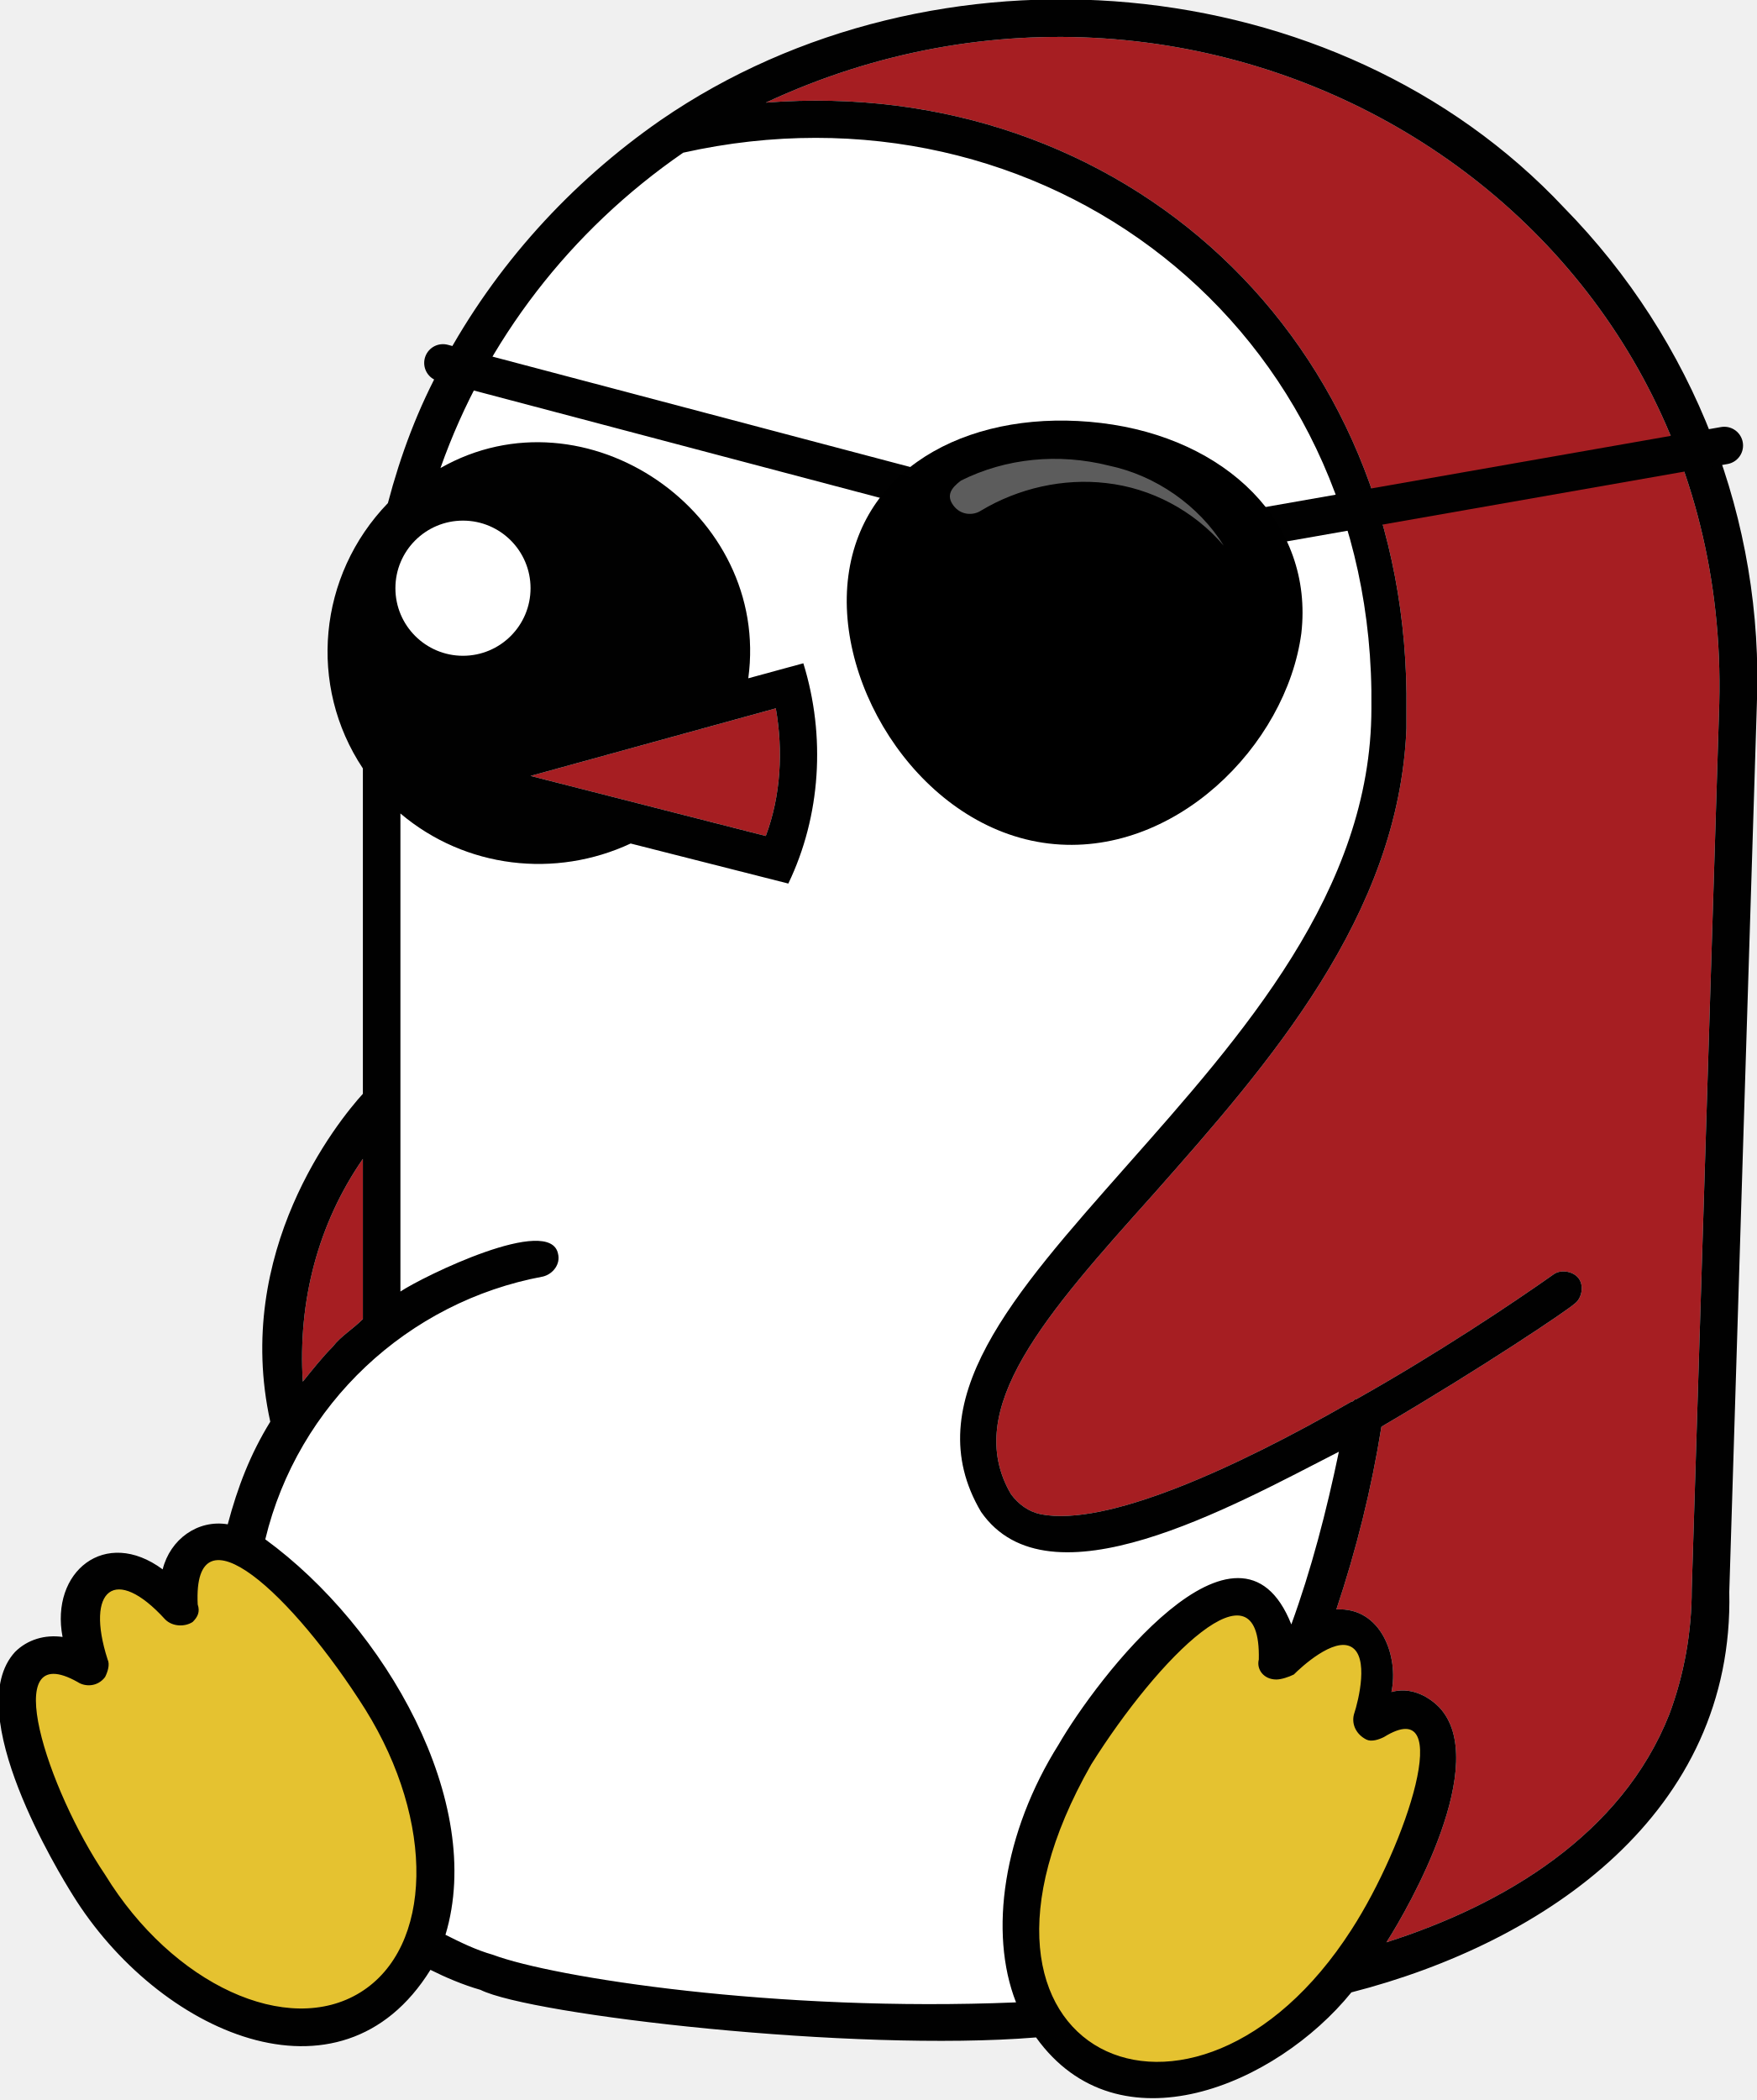
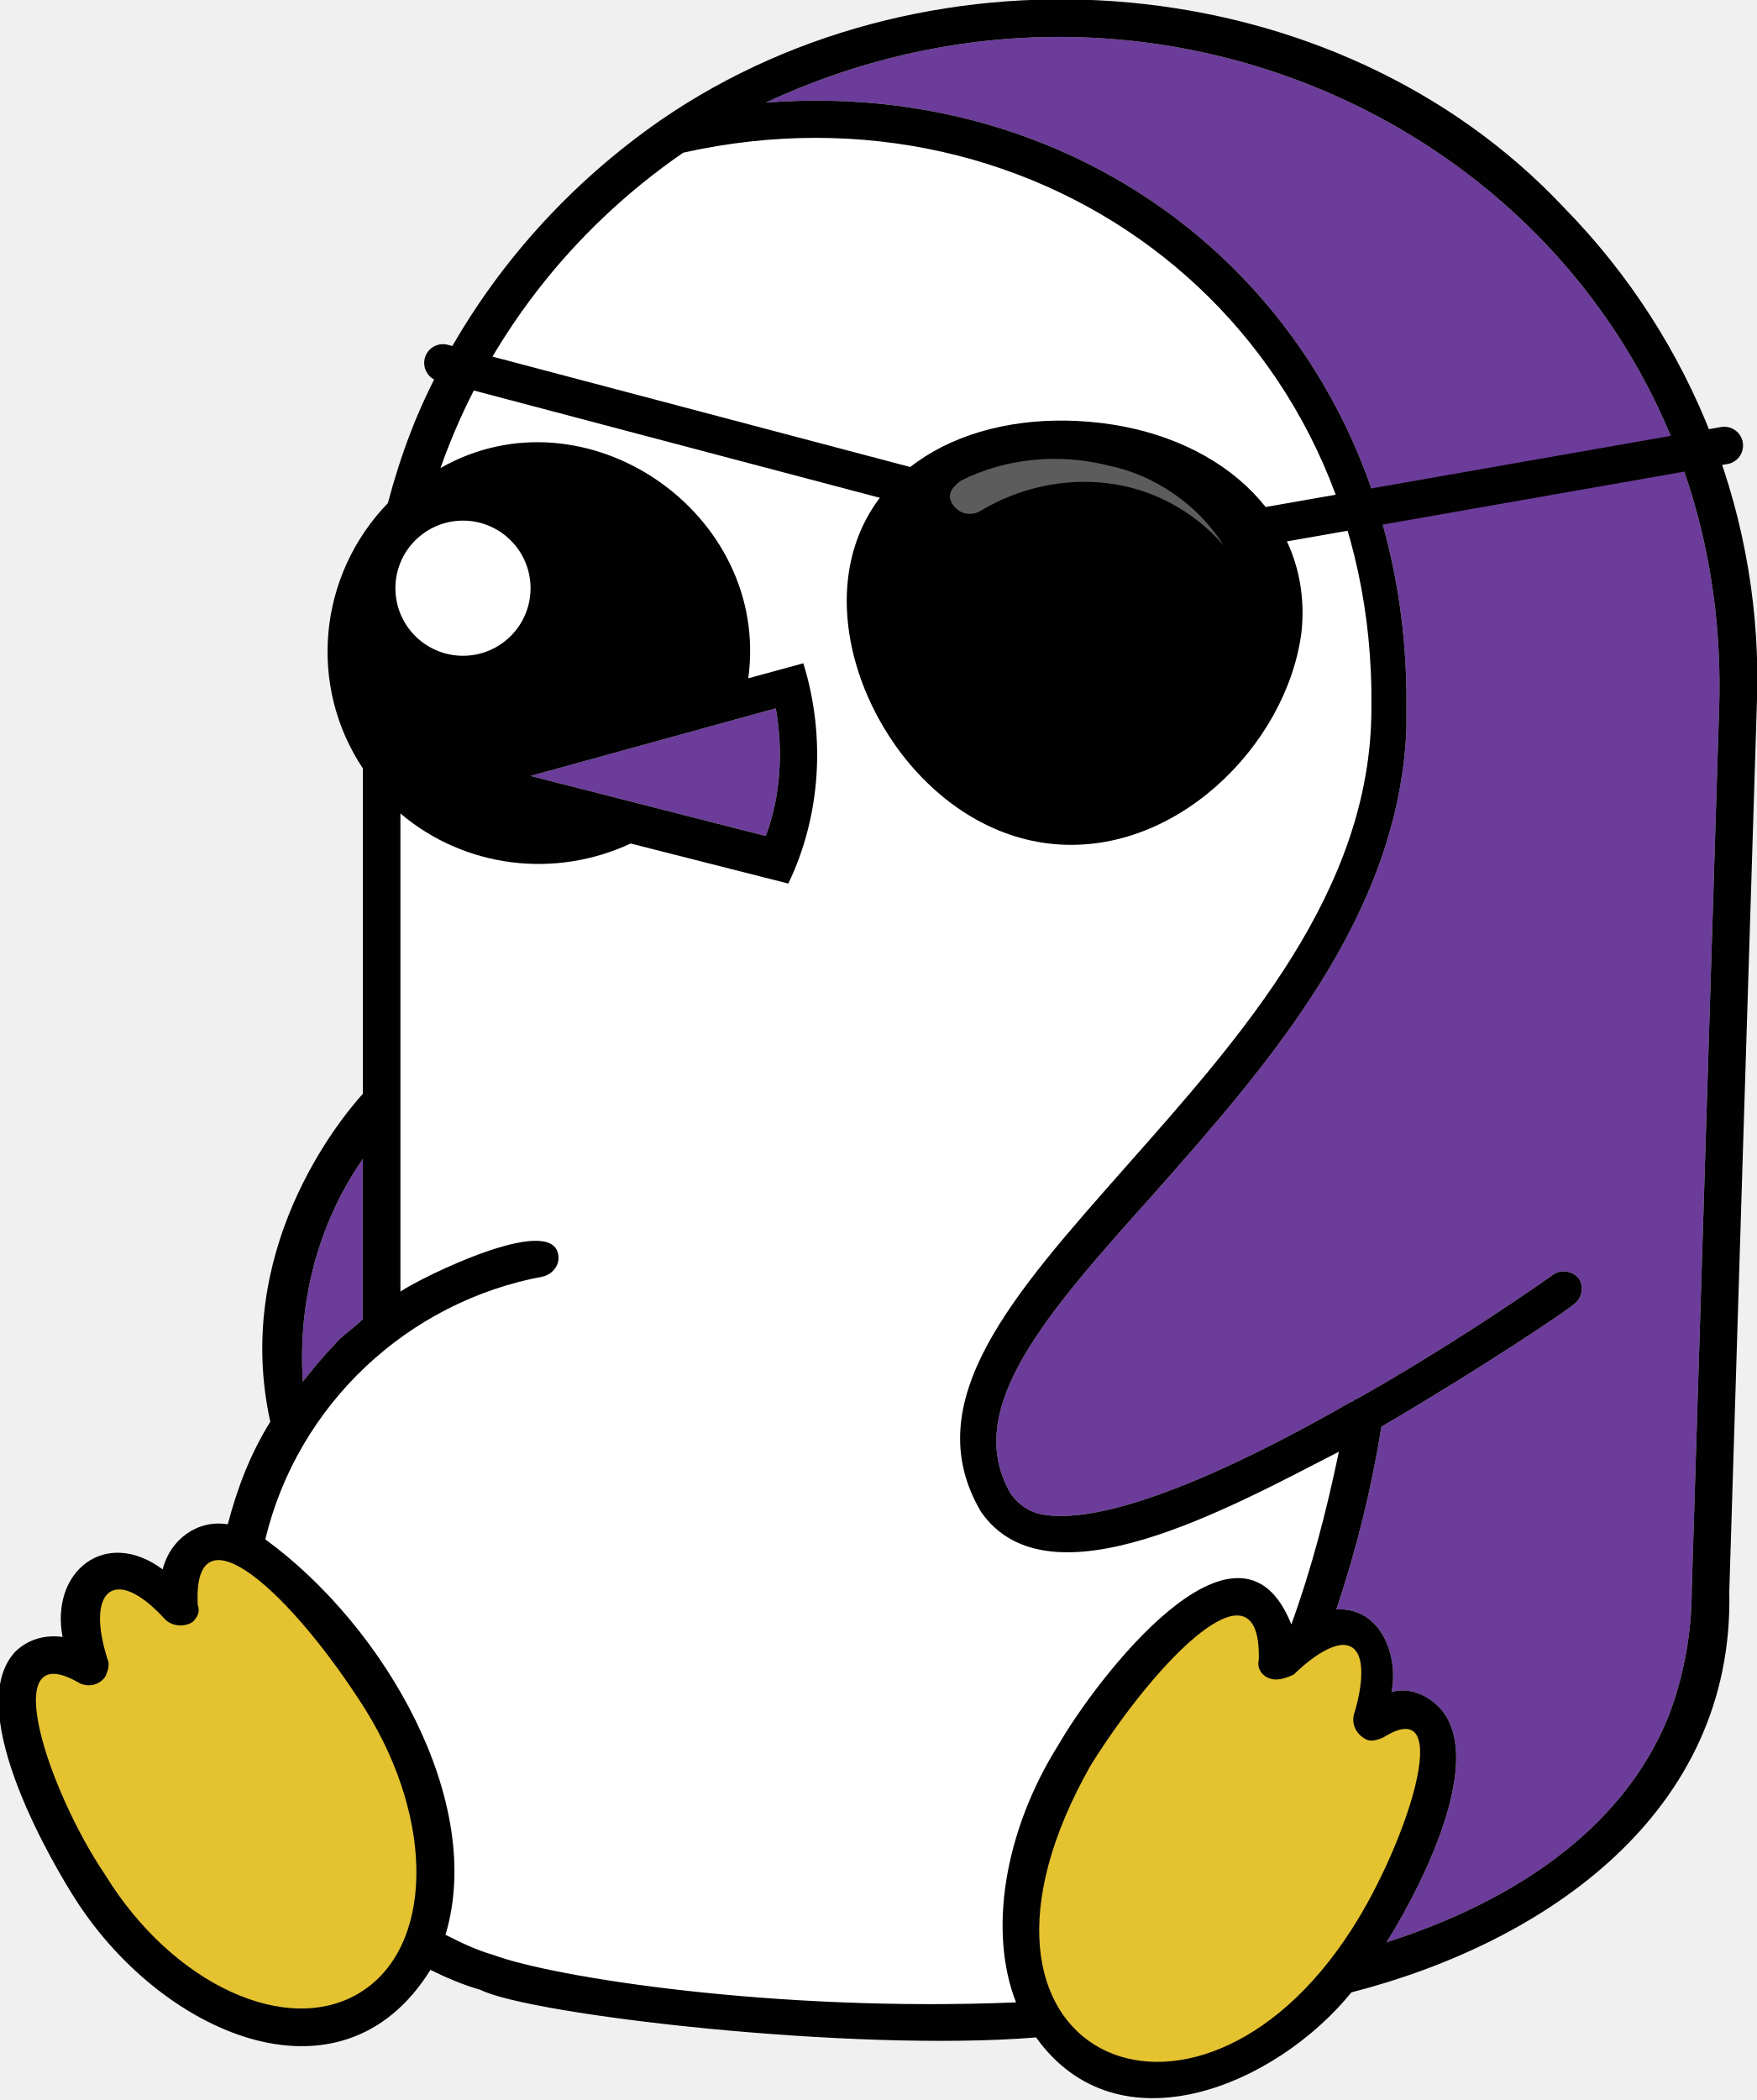
<svg xmlns="http://www.w3.org/2000/svg" version="1.1" id="NoCrownPatch" x="0px" y="0px" viewBox="0 0 70.2 83.9" style="enable-background:new 0 0 70.2 83.9;" xml:space="preserve">
  <style type="text/css">
- 	.st0{fill:#A61E22;}
+ 	.st0{fill:#6C3C9A;}
	.st1{fill:#E5C230;}
	.st2{fill:#FFFFFF;}
	.st3{fill:#010101;}
	.st4{fill:none;stroke:#010101;stroke-width:1.5;stroke-linecap:round;stroke-miterlimit:10;}
	.st5{fill="url(#SVGID_1_penguin)";}
	.st6{fill:#5C5C5C;}
</style>
  <g id="Color_body">
    <path class="st0" d="M68.7,28.1c-1.1,35.4-1.1,35.4-1.1,35.4c0,1.7-0.3,3.4-0.9,5c-1.9,4.8-6.6,7.6-11.3,9.1   c0.9-1.4,4.2-7.2,2.1-9.4c-0.5-0.5-1.2-0.8-1.9-0.6c0.3-1.4-0.4-3.4-2.2-3.3c0.8-2.4,1.4-4.8,1.8-7.3c4.1-2.4,7.5-4.7,7.7-4.9   c0.3-0.2,0.4-0.7,0.2-1c-0.2-0.3-0.7-0.4-1-0.2c-1.7,1.2-4.7,3.2-7.9,5c-0.1,0-0.1,0.1-0.2,0.1c-4.7,2.7-9.8,5-12.4,4.5   c-0.5-0.1-0.9-0.4-1.2-0.8c-2-3.4,1.4-7.2,5.7-12c4.6-5.2,9.8-11.1,10.1-18.6h0c0-0.1,0-0.7,0-0.7C56.4,13.5,44.8,3,30.6,4.1   C48.4-4.2,69.2,8.1,68.7,28.1z" />
    <path class="st0" d="M14.5,46.3v6.4c-0.4,0.4-0.9,0.7-1.2,1.1c-0.4,0.4-0.8,0.9-1.2,1.4C11.9,52,12.7,48.9,14.5,46.3z" />
    <path class="st0" d="M21.2,31l9.8-2.7c0.3,1.7,0.2,3.5-0.4,5.1L21.2,31z" />
  </g>
  <g id="Shape">
    <polygon class="st1" points="51,65.7 50.2,64.1 49.1,63.8 47.4,65.4 45.4,66.8 43.4,69.4 41.9,72.2 40.8,75.9 41.1,79.3 42.6,81.8    44.1,82.8 47.1,83.2 50.8,81.9 54.5,77.7 56.7,73.5 57.4,70 56.6,68.4 54.8,68.7 54.8,66 53.4,65 51.7,65.4  " />
    <polygon class="st1" points="7.2,64.3 5.6,63.1 4.4,62.9 3.4,63.8 3.4,65.4 2.9,66.3 1.2,66.6 0.7,67.4 0.7,69.1 3.6,75.3    6.1,78.3 9.1,80.8 12.1,81 14.8,80.2 16.9,77.7 17.4,73.5 16.3,70 14,66.2 12.1,63.8 10.2,62.2 8.5,61.7 7.3,63  " />
    <path class="st2" d="M40.6,80c-9.6,0.4-18.5-1-20.9-1.9c-0.7-0.2-1.3-0.5-1.9-0.8c1.6-5.3-2.4-12.3-7.2-15.8   c1.3-5.4,5.7-9.5,11.1-10.5c0.4-0.1,0.7-0.5,0.6-0.9c0,0,0,0,0,0C22,48.5,16.9,51,16,51.6V32.5c2.6,2.2,6.2,2.6,9.2,1.2l6.3,1.6   c1.3-2.7,1.5-5.9,0.6-8.8l-2.2,0.6c0.9-6.6-6.5-11.7-12.3-8.4c1.8-5.1,5.2-9.5,9.7-12.6C41.6,2.9,55,13,54.8,28.3   c0,7.3-5.2,13.1-9.8,18.3c-4.5,5.1-8.4,9.4-5.8,13.8c2.7,3.9,10-0.2,14.3-2.4c-0.5,2.4-1.1,4.7-1.9,6.9c0,0,0,0,0,0   c-2.1-5.3-7.8,2.2-9.3,4.8C40.1,73.2,39.5,77.2,40.6,80z" />
    <circle class="st3" cx="42.8" cy="25.2" r="8.1" />
    <path class="st3" d="M62.5,8.3c-9.1-9.7-25.2-11-36.1-3.5c-3.6,2.5-6.6,5.8-8.7,9.7c-1,1.8-1.7,3.7-2.2,5.6   c-2.8,2.9-3.2,7.3-1,10.6v13c-1,1.1-5.2,6.3-3.7,13.1c-0.8,1.3-1.3,2.6-1.7,4.1c-1.2-0.2-2.3,0.6-2.6,1.8c-2.3-1.7-4.5,0.1-4,2.7   c-0.7-0.1-1.4,0.1-1.9,0.6c-2.2,2.4,1.8,8.9,2.3,9.7c3.4,5.5,10.7,8.8,14.3,3c0.6,0.3,1.3,0.6,2,0.8c2,1,14.9,2.5,22.2,1.9   c3.3,4.6,9.6,1.9,12.6-1.8c7.8-2,15.3-7.2,15.1-16c0-0.2,1.1-35.4,1.1-35.4C70.5,20.8,67.7,13.6,62.5,8.3z M21.2,31l9.8-2.7   c0.3,1.7,0.2,3.5-0.4,5.1L21.2,31z M14.5,46.3v6.4c-0.4,0.4-0.9,0.7-1.2,1.1c-0.4,0.4-0.8,0.9-1.2,1.4C11.9,52,12.7,48.9,14.5,46.3   z M14.4,79.6c-2.9,1.8-7.5-0.3-10.2-4.7c-2.3-3.4-4.3-9.5-1.1-7.7c0.3,0.2,0.8,0.2,1.1-0.2c0.1-0.2,0.2-0.5,0.1-0.7   c-0.9-2.8,0.3-3.8,2.3-1.6c0.3,0.3,0.8,0.3,1.1,0.1c0.2-0.2,0.3-0.4,0.2-0.7c-0.2-4.1,3.8-0.4,6.7,4.2   C17.4,72.8,17.3,77.8,14.4,79.6z M40.6,80c-9.6,0.4-18.5-1-20.9-1.9c-0.7-0.2-1.3-0.5-1.9-0.8c1.6-5.3-2.4-12.3-7.2-15.8   c1.3-5.4,5.7-9.5,11.1-10.5c0.4-0.1,0.7-0.5,0.6-0.9c0,0,0,0,0,0C22,48.5,16.9,51,16,51.6V32.5c2.6,2.2,6.2,2.6,9.2,1.2l6.3,1.6   c1.3-2.7,1.5-5.9,0.6-8.8l-2.2,0.6c0.9-6.6-6.5-11.7-12.3-8.4c1.8-5.1,5.2-9.5,9.7-12.6C41.6,2.9,55,13,54.8,28.3   c0,7.3-5.2,13.1-9.8,18.3c-4.5,5.1-8.4,9.4-5.8,13.8c2.7,3.9,10-0.2,14.3-2.4c-0.5,2.4-1.1,4.7-1.9,6.9c0,0,0,0,0,0   c-2.1-5.3-7.8,2.2-9.3,4.8C40.1,73.2,39.5,77.2,40.6,80L40.6,80z M54,77.1c-6.3,9.8-17,5-10.4-6.6c2.7-4.3,6.8-8.4,6.7-4.2   c-0.1,0.4,0.2,0.8,0.7,0.8c0.2,0,0.5-0.1,0.7-0.2c0.3-0.3,1.6-1.5,2.3-1.1c0.7,0.4,0.3,2.1,0.1,2.7c-0.1,0.4,0.1,0.8,0.5,1   c0.2,0.1,0.5,0,0.7-0.1C58.2,67.6,56.2,73.7,54,77.1L54,77.1z M68.7,28.1c-1.1,35.4-1.1,35.4-1.1,35.4c0,1.7-0.3,3.4-0.9,5   c-1.9,4.8-6.6,7.6-11.3,9.1c0.9-1.4,4.2-7.2,2.1-9.4c-0.5-0.5-1.2-0.8-1.9-0.6c0.3-1.4-0.4-3.4-2.2-3.3c0.8-2.4,1.4-4.8,1.8-7.3   c4.1-2.4,7.5-4.7,7.7-4.9c0.3-0.2,0.4-0.7,0.2-1c-0.2-0.3-0.7-0.4-1-0.2c-1.7,1.2-4.7,3.2-7.9,5c-0.1,0-0.1,0.1-0.2,0.1   c-4.7,2.7-9.8,5-12.4,4.5c-0.5-0.1-0.9-0.4-1.2-0.8c-2-3.4,1.4-7.2,5.7-12c4.6-5.2,9.8-11.1,10.1-18.6h0c0-0.1,0-0.7,0-0.7   C56.4,13.5,44.8,3,30.6,4.1C48.4-4.2,69.2,8.1,68.7,28.1z" />
    <circle class="st2" cx="39.8" cy="22.7" r="2.6" />
    <circle class="st2" cx="18.5" cy="23.5" r="2.7" />
    <g id="Patch">
      <polyline class="st4" points="17.7,14.5 37,19.6 50.1,21.1 68.9,17.8   " />
      <radialGradient id="SVGID_1_penguin" cx="203.148" cy="-107.799" r="8.829" gradientTransform="matrix(1 0 0 -1 -160.2409 -82.5042)" gradientUnits="userSpaceOnUse">
        <stop offset="0" style="stop-Color_body:#1D1D1D" />
        <stop offset="0.429" style="stop-Color_body:#141414" />
        <stop offset="1" style="stop-Color_body:#010101" />
      </radialGradient>
      <path class="st5" d="M52,25.3c-0.6,4.5-5.1,9-10.1,8.4s-8.6-6.2-8-10.7S39,16.3,44,16.9S52.5,20.9,52,25.3z" />
      <path class="st6" d="M38.4,19.2c1.8-0.9,3.9-1.1,5.9-0.6c1.9,0.4,3.6,1.6,4.6,3.2c-1.2-1.4-2.9-2.3-4.7-2.5    c-1.7-0.2-3.5,0.2-5,1.1c-0.3,0.2-0.8,0.2-1.1-0.2S38,19.5,38.4,19.2C38.3,19.2,38.3,19.2,38.4,19.2    C38.4,19.2,38.4,19.2,38.4,19.2z" />
    </g>
  </g>
</svg>
